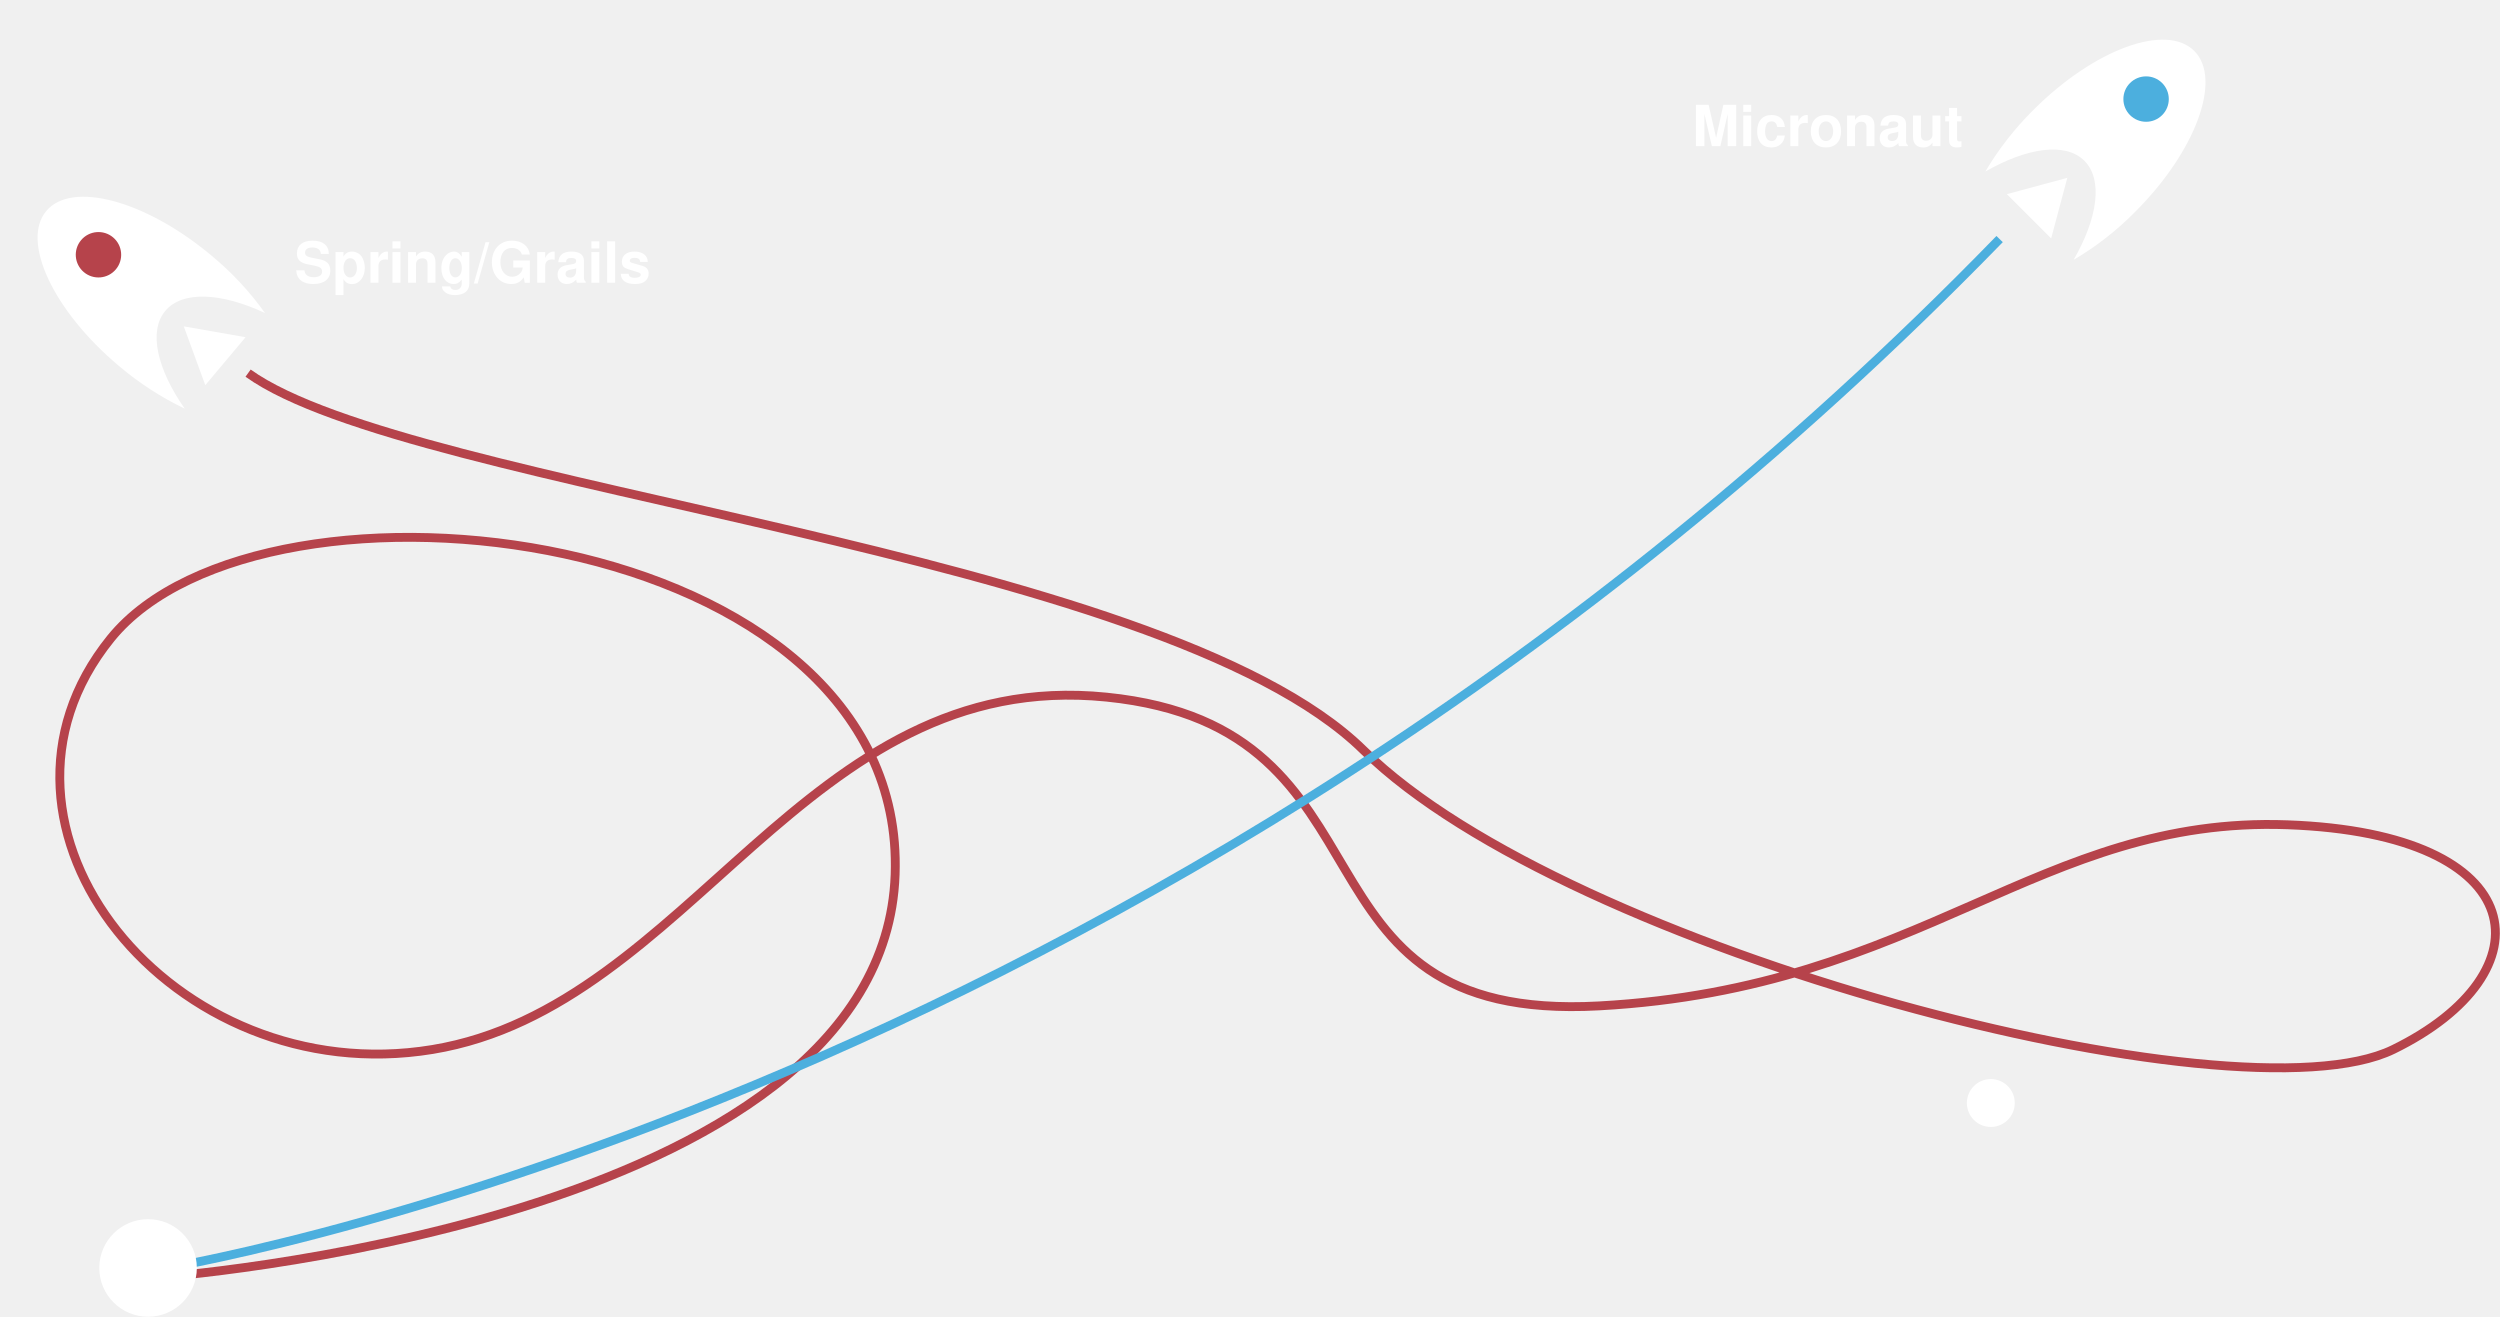
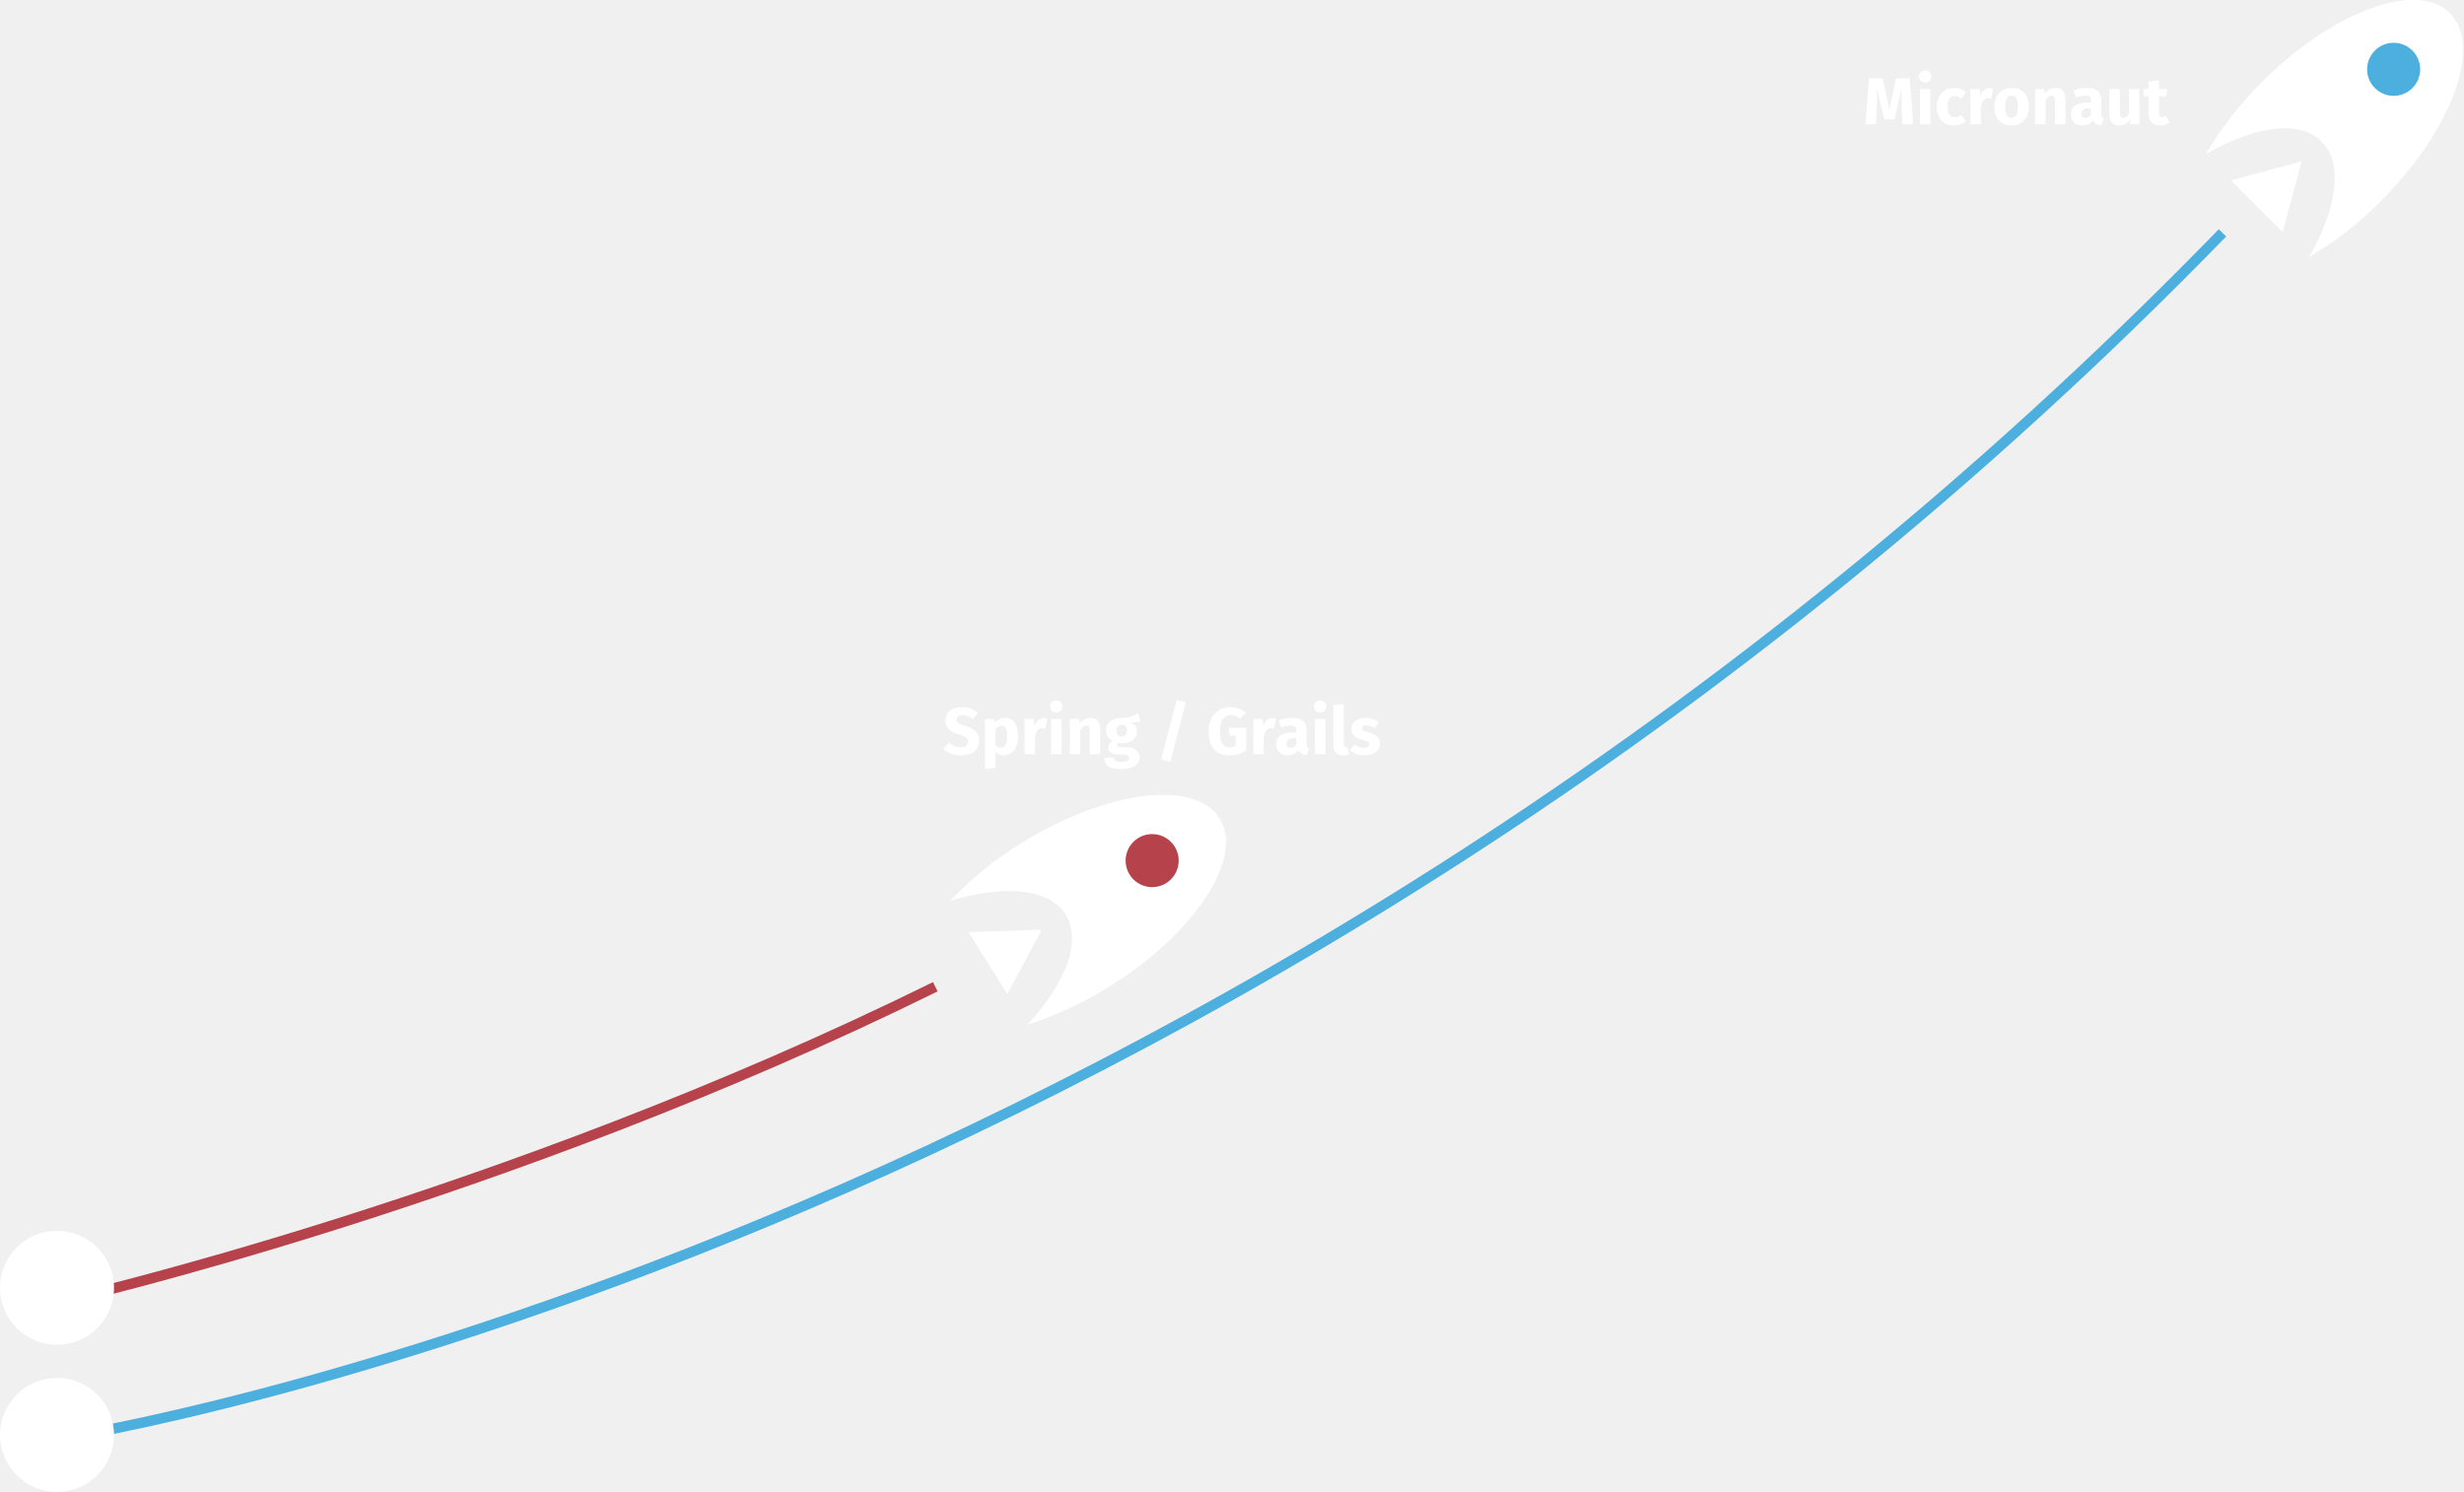
- <svg xmlns="http://www.w3.org/2000/svg" viewBox="313.021 2607.593 1409.57 742.407">
-   <defs>
-     <style>
-       .cls-1, .cls-5 {
-         fill: none;
-         stroke-width: 5px;
-       }
- 
-       .cls-1 {
-         stroke: #b6434b;
-       }
- 
-       .cls-2, .cls-6 {
-         fill: #fff;
-       }
- 
-       .cls-3 {
-         fill: #4cafde;
-       }
- 
-       .cls-4 {
-         fill: #b6434b;
-       }
- 
-       .cls-5 {
-         stroke: #4cafde;
-       }
- 
-       .cls-6 {
-         font-size: 32px;
-         font-family: Helvetica-Bold, Helvetica;
-         font-weight: 700;
-       }
-     </style>
-   </defs>
-   <g id="rocketspaths" transform="translate(0 -733)">
-     <path id="Path_365" data-name="Path 365" class="cls-1" d="M452.9,2718.049c92.008,66.061,514.122,99.6,628.982,212.656s492.053,211.866,580.484,168.7,80.037-121.666-59.624-126.706-205.857,92.082-388,102.115-107.347-156.844-277.87-174.092S703.069,3075.284,556.836,3099.4s-267.467-125.31-181.392-231.734,449.137-64.947,442.275,133.1S400,3228.059,400,3228.059" transform="translate(0 832.926)" />
-     <g id="Group_121" data-name="Group 121" transform="translate(1521.49 3340.593) rotate(45)">
-       <path id="Path_362" data-name="Path 362" class="cls-2" d="M40.6,101.2,23,131.8H58.3Z" />
-       <path id="Path_363" data-name="Path 363" class="cls-2" d="M40.6,87.6c15,0,28.2,17.6,35.2,43.8a168.875,168.875,0,0,0,5.4-43.8C81.2,39.2,63,0,40.6,0S0,39.2,0,87.6a173.3,173.3,0,0,0,5.4,43.8C12.5,105.2,25.6,87.6,40.6,87.6Z" />
-       <circle id="Ellipse_31" data-name="Ellipse 31" class="cls-3" cx="12.8" cy="12.8" r="12.8" transform="translate(27.8 25.6)" />
+ <svg xmlns="http://www.w3.org/2000/svg" width="1189px" height="720px" viewBox="0 0 1189 720" version="1.1">
+   <defs />
+   <g id="Page-1" stroke="none" stroke-width="1" fill="none" fill-rule="evenodd">
+     <g id="rocketspaths" transform="translate(-45, -24)">
+       <g id="bluerocket" transform="translate(1180.459, 76.89987) rotate(45) translate(-1180.459, -76.89987) translate(1138.959, 10.89987)" fill-rule="nonzero">
+         <polygon id="Path_362" fill="#FFFFFF" points="41.6 101.2 24 131.8 59.3 131.8" />
+         <path d="M41.6,87.6 C56.6,87.6 69.8,105.2 76.8,131.4 C80.508,117.099 82.324,102.373 82.2,87.6 C82.2,39.2 64,0 41.6,0 C19.2,0 1,39.2 1,87.6 C0.926,102.37 2.741,117.09 6.4,131.4 C13.5,105.2 26.6,87.6 41.6,87.6 Z" id="Path_363" fill="#FFFFFF" />
+         <circle id="Ellipse_31" fill="#4CAFDE" cx="41.6" cy="38.4" r="12.8" />
+       </g>
+       <g id="redrocket" transform="translate(577.6209, 454.0617) scale(-1, 1) rotate(-57.99) translate(-577.6209, -454.0617) translate(536.1166, 388.0549)" fill-rule="nonzero">
+         <polygon id="Path_362-2" fill="#FFFFFF" points="41.604 101.21 24.002 131.814 59.306 131.814" />
+         <path d="M41.604,87.609 C56.606,87.609 69.807,105.211 76.808,131.413 C80.516,117.111 82.332,102.384 82.208,87.609 C82.208,39.204 64.007,0 41.604,0 C19.202,0 1,39.204 1,87.609 C0.926,102.381 2.741,117.102 6.401,131.413 C13.501,105.211 26.603,87.609 41.604,87.609 Z" id="Path_363-2" fill="#FFFFFF" />
+         <circle id="Ellipse_31-2" fill="#B6434B" cx="41.604" cy="38.404" r="12.801" />
+       </g>
+       <path d="M1175.538,281.109 C581.445,635.349 18.814,573.074 18.814,573.074" id="Path_364" stroke="#4CAFDE" stroke-width="5.001" transform="translate(597.1756, 429.1984) rotate(-15.00891) translate(-597.1756, -429.1984) " />
+       <path d="M508.827,557.115 C280.566,602.564 64.393,594.574 64.393,594.574" id="Path_364-Copy" stroke="#B6434B" stroke-width="5.001" transform="translate(286.6103, 576.1146) rotate(-15.00891) translate(-286.6103, -576.1146) " />
+       <circle id="Ellipse_32" fill="#FFFFFF" fill-rule="nonzero" cx="72.5" cy="716.5" r="27.5" />
+       <circle id="Ellipse_33" fill="#FFFFFF" fill-rule="nonzero" cx="72.5" cy="645.5" r="27.5" />
+       <path d="M509.216,365.28 C510.88,365.28 512.325,365.515 513.552,365.984 C514.779,366.453 515.893,367.168 516.896,368.128 L514.464,370.976 C512.949,369.739 511.328,369.12 509.6,369.12 C508.683,369.12 507.957,369.307 507.424,369.68 C506.891,370.053 506.624,370.592 506.624,371.296 C506.624,371.787 506.741,372.187 506.976,372.496 C507.211,372.805 507.627,373.099 508.224,373.376 C508.821,373.653 509.717,373.984 510.912,374.368 C513.173,375.093 514.837,375.984 515.904,377.04 C516.971,378.096 517.504,379.595 517.504,381.536 C517.504,382.923 517.152,384.144 516.448,385.2 C515.744,386.256 514.731,387.077 513.408,387.664 C512.085,388.251 510.517,388.544 508.704,388.544 C506.891,388.544 505.285,388.256 503.888,387.68 C502.491,387.104 501.291,386.336 500.288,385.376 L502.944,382.464 C503.797,383.189 504.677,383.733 505.584,384.096 C506.491,384.459 507.477,384.64 508.544,384.64 C509.632,384.64 510.491,384.4 511.12,383.92 C511.749,383.44 512.064,382.773 512.064,381.92 C512.064,381.365 511.947,380.901 511.712,380.528 C511.477,380.155 511.072,379.819 510.496,379.52 C509.92,379.221 509.088,378.901 508,378.56 C505.547,377.813 503.803,376.896 502.768,375.808 C501.733,374.72 501.216,373.344 501.216,371.68 C501.216,370.4 501.557,369.275 502.24,368.304 C502.923,367.333 503.872,366.587 505.088,366.064 C506.304,365.541 507.68,365.28 509.216,365.28 Z M529.792,370.464 C531.968,370.464 533.584,371.248 534.64,372.816 C535.696,374.384 536.224,376.597 536.224,379.456 C536.224,381.205 535.952,382.768 535.408,384.144 C534.864,385.52 534.08,386.597 533.056,387.376 C532.032,388.155 530.837,388.544 529.472,388.544 C527.765,388.544 526.389,387.947 525.344,386.752 L525.344,394.56 L520.288,395.104 L520.288,371.008 L524.736,371.008 L524.992,372.896 C525.653,372.064 526.405,371.451 527.248,371.056 C528.091,370.661 528.939,370.464 529.792,370.464 Z M527.936,384.832 C529.963,384.832 530.976,383.061 530.976,379.52 C530.976,377.515 530.747,376.123 530.288,375.344 C529.829,374.565 529.131,374.176 528.192,374.176 C527.659,374.176 527.141,374.352 526.64,374.704 C526.139,375.056 525.707,375.541 525.344,376.16 L525.344,383.328 C526.027,384.331 526.891,384.832 527.936,384.832 Z M548.608,370.528 C549.227,370.528 549.792,370.603 550.304,370.752 L549.504,375.648 C548.864,375.499 548.352,375.424 547.968,375.424 C546.987,375.424 546.229,375.765 545.696,376.448 C545.163,377.131 544.747,378.155 544.448,379.52 L544.448,388 L539.392,388 L539.392,371.008 L543.808,371.008 L544.224,374.272 C544.608,373.099 545.189,372.181 545.968,371.52 C546.747,370.859 547.627,370.528 548.608,370.528 Z M557.28,388 L552.224,388 L552.224,371.008 L557.28,371.008 L557.28,388 Z M554.72,362.048 C555.595,362.048 556.315,362.32 556.88,362.864 C557.445,363.408 557.728,364.096 557.728,364.928 C557.728,365.76 557.445,366.448 556.88,366.992 C556.315,367.536 555.595,367.808 554.72,367.808 C553.845,367.808 553.131,367.536 552.576,366.992 C552.021,366.448 551.744,365.76 551.744,364.928 C551.744,364.096 552.021,363.408 552.576,362.864 C553.131,362.32 553.845,362.048 554.72,362.048 Z M571.2,370.464 C572.672,370.464 573.824,370.912 574.656,371.808 C575.488,372.704 575.904,373.963 575.904,375.584 L575.904,388 L570.848,388 L570.848,376.448 C570.848,375.595 570.715,375.003 570.448,374.672 C570.181,374.341 569.781,374.176 569.248,374.176 C568.224,374.176 567.243,374.912 566.304,376.384 L566.304,388 L561.248,388 L561.248,371.008 L565.664,371.008 L566.016,373.024 C566.763,372.171 567.557,371.531 568.4,371.104 C569.243,370.677 570.176,370.464 571.2,370.464 Z M595.36,372 C594.251,372.448 592.619,372.672 590.464,372.672 C591.573,373.141 592.384,373.717 592.896,374.4 C593.408,375.083 593.664,375.968 593.664,377.056 C593.664,378.144 593.376,379.12 592.8,379.984 C592.224,380.848 591.397,381.525 590.32,382.016 C589.243,382.507 587.979,382.752 586.528,382.752 C585.845,382.752 585.195,382.688 584.576,382.56 C584.405,382.645 584.272,382.779 584.176,382.96 C584.08,383.141 584.032,383.328 584.032,383.52 C584.032,383.84 584.155,384.091 584.4,384.272 C584.645,384.453 585.141,384.544 585.888,384.544 L588.448,384.544 C589.749,384.544 590.891,384.757 591.872,385.184 C592.853,385.611 593.611,386.197 594.144,386.944 C594.677,387.691 594.944,388.533 594.944,389.472 C594.944,391.243 594.181,392.624 592.656,393.616 C591.131,394.608 588.928,395.104 586.048,395.104 C583.979,395.104 582.347,394.885 581.152,394.448 C579.957,394.011 579.12,393.397 578.64,392.608 C578.16,391.819 577.92,390.827 577.92,389.632 L582.464,389.632 C582.464,390.144 582.565,390.549 582.768,390.848 C582.971,391.147 583.339,391.371 583.872,391.52 C584.405,391.669 585.173,391.744 586.176,391.744 C587.563,391.744 588.523,391.579 589.056,391.248 C589.589,390.917 589.856,390.443 589.856,389.824 C589.856,389.312 589.653,388.907 589.248,388.608 C588.843,388.309 588.235,388.16 587.424,388.16 L584.96,388.16 C583.211,388.16 581.904,387.845 581.04,387.216 C580.176,386.587 579.744,385.781 579.744,384.8 C579.744,384.181 579.925,383.579 580.288,382.992 C580.651,382.405 581.141,381.92 581.76,381.536 C580.693,380.96 579.92,380.283 579.44,379.504 C578.96,378.725 578.72,377.781 578.72,376.672 C578.72,374.773 579.403,373.264 580.768,372.144 C582.133,371.024 583.936,370.464 586.176,370.464 C587.883,370.507 589.328,370.336 590.512,369.952 C591.696,369.568 592.917,369.003 594.176,368.256 L595.36,372 Z M586.304,373.792 C585.515,373.792 584.891,374.043 584.432,374.544 C583.973,375.045 583.744,375.733 583.744,376.608 C583.744,377.525 583.973,378.235 584.432,378.736 C584.891,379.237 585.515,379.488 586.304,379.488 C587.136,379.488 587.771,379.243 588.208,378.752 C588.645,378.261 588.864,377.525 588.864,376.544 C588.864,374.709 588.011,373.792 586.304,373.792 Z M617.248,362.88 L609.728,391.584 L605.28,390.56 L612.832,361.888 L617.248,362.88 Z M638.816,365.28 C641.696,365.28 644.171,366.187 646.24,368 L643.52,370.848 C642.773,370.229 642.064,369.781 641.392,369.504 C640.72,369.227 639.947,369.088 639.072,369.088 C637.429,369.088 636.117,369.733 635.136,371.024 C634.155,372.315 633.664,374.272 633.664,376.896 C633.664,379.733 634.037,381.744 634.784,382.928 C635.531,384.112 636.693,384.704 638.272,384.704 C639.381,384.704 640.384,384.459 641.28,383.968 L641.28,378.944 L638.4,378.944 L637.888,375.232 L646.368,375.232 L646.368,386.208 C645.216,386.955 643.947,387.531 642.56,387.936 C641.173,388.341 639.755,388.544 638.304,388.544 C634.976,388.544 632.464,387.557 630.768,385.584 C629.072,383.611 628.224,380.715 628.224,376.896 C628.224,374.464 628.688,372.373 629.616,370.624 C630.544,368.875 631.813,367.547 633.424,366.64 C635.035,365.733 636.832,365.28 638.816,365.28 Z M659.008,370.528 C659.627,370.528 660.192,370.603 660.704,370.752 L659.904,375.648 C659.264,375.499 658.752,375.424 658.368,375.424 C657.387,375.424 656.629,375.765 656.096,376.448 C655.563,377.131 655.147,378.155 654.848,379.52 L654.848,388 L649.792,388 L649.792,371.008 L654.208,371.008 L654.624,374.272 C655.008,373.099 655.589,372.181 656.368,371.52 C657.147,370.859 658.027,370.528 659.008,370.528 Z M675.488,383.072 C675.488,383.712 675.579,384.181 675.76,384.48 C675.941,384.779 676.235,385.003 676.64,385.152 L675.584,388.448 C674.539,388.363 673.691,388.139 673.04,387.776 C672.389,387.413 671.872,386.827 671.488,386.016 C670.379,387.701 668.672,388.544 666.368,388.544 C664.683,388.544 663.339,388.053 662.336,387.072 C661.333,386.091 660.832,384.811 660.832,383.232 C660.832,381.376 661.515,379.957 662.88,378.976 C664.245,377.995 666.219,377.504 668.8,377.504 L670.528,377.504 L670.528,376.768 C670.528,375.765 670.315,375.077 669.888,374.704 C669.461,374.331 668.715,374.144 667.648,374.144 C667.093,374.144 666.421,374.224 665.632,374.384 C664.843,374.544 664.032,374.763 663.2,375.04 L662.048,371.712 C663.115,371.307 664.208,370.997 665.328,370.784 C666.448,370.571 667.488,370.464 668.448,370.464 C670.88,370.464 672.661,370.965 673.792,371.968 C674.923,372.971 675.488,374.475 675.488,376.48 L675.488,383.072 Z M667.84,384.928 C668.395,384.928 668.901,384.789 669.36,384.512 C669.819,384.235 670.208,383.84 670.528,383.328 L670.528,380.288 L669.28,380.288 C668.128,380.288 667.269,380.491 666.704,380.896 C666.139,381.301 665.856,381.931 665.856,382.784 C665.856,383.467 666.032,383.995 666.384,384.368 C666.736,384.741 667.221,384.928 667.84,384.928 Z M684.576,388 L679.52,388 L679.52,371.008 L684.576,371.008 L684.576,388 Z M682.016,362.048 C682.891,362.048 683.611,362.32 684.176,362.864 C684.741,363.408 685.024,364.096 685.024,364.928 C685.024,365.76 684.741,366.448 684.176,366.992 C683.611,367.536 682.891,367.808 682.016,367.808 C681.141,367.808 680.427,367.536 679.872,366.992 C679.317,366.448 679.04,365.76 679.04,364.928 C679.04,364.096 679.317,363.408 679.872,362.864 C680.427,362.32 681.141,362.048 682.016,362.048 Z M693.056,388.544 C691.584,388.544 690.437,388.123 689.616,387.28 C688.795,386.437 688.384,385.237 688.384,383.68 L688.384,364.256 L693.44,363.712 L693.44,383.488 C693.44,384.192 693.728,384.544 694.304,384.544 C694.603,384.544 694.88,384.491 695.136,384.384 L696.128,387.968 C695.211,388.352 694.187,388.544 693.056,388.544 Z M704.032,370.464 C705.248,370.464 706.389,370.645 707.456,371.008 C708.523,371.371 709.461,371.883 710.272,372.544 L708.416,375.392 C707.029,374.517 705.632,374.08 704.224,374.08 C703.563,374.08 703.056,374.192 702.704,374.416 C702.352,374.64 702.176,374.955 702.176,375.36 C702.176,375.68 702.256,375.941 702.416,376.144 C702.576,376.347 702.901,376.555 703.392,376.768 C703.883,376.981 704.64,377.237 705.664,377.536 C707.435,378.048 708.752,378.715 709.616,379.536 C710.48,380.357 710.912,381.493 710.912,382.944 C710.912,384.096 710.581,385.093 709.92,385.936 C709.259,386.779 708.352,387.424 707.2,387.872 C706.048,388.32 704.768,388.544 703.36,388.544 C701.931,388.544 700.603,388.32 699.376,387.872 C698.149,387.424 697.109,386.805 696.256,386.016 L698.72,383.264 C700.149,384.373 701.653,384.928 703.232,384.928 C704,384.928 704.603,384.789 705.04,384.512 C705.477,384.235 705.696,383.84 705.696,383.328 C705.696,382.923 705.611,382.603 705.44,382.368 C705.269,382.133 704.939,381.915 704.448,381.712 C703.957,381.509 703.179,381.259 702.112,380.96 C700.427,380.469 699.168,379.787 698.336,378.912 C697.504,378.037 697.088,376.949 697.088,375.648 C697.088,374.667 697.371,373.787 697.936,373.008 C698.501,372.229 699.312,371.611 700.368,371.152 C701.424,370.693 702.645,370.464 704.032,370.464 Z" id="Spring-/-Grails" fill="#FFFFFF" />
+       <path d="M968.205,84 L963.053,84 L962.669,75.328 C962.562,73.259 962.509,71.413 962.509,69.792 C962.509,68.555 962.541,67.381 962.605,66.272 L959.181,81.664 L954.221,81.664 L950.573,66.272 C950.701,68.128 950.765,69.877 950.765,71.52 C950.765,72.757 950.733,74.048 950.669,75.392 L950.285,84 L945.165,84 L946.829,61.824 L953.453,61.824 L956.781,76.864 L959.885,61.824 L966.541,61.824 L968.205,84 Z M976.525,84 L971.469,84 L971.469,67.008 L976.525,67.008 L976.525,84 Z M973.965,58.048 C974.84,58.048 975.56,58.32 976.125,58.864 C976.69,59.408 976.973,60.096 976.973,60.928 C976.973,61.76 976.69,62.448 976.125,62.992 C975.56,63.536 974.84,63.808 973.965,63.808 C973.09,63.808 972.376,63.536 971.821,62.992 C971.266,62.448 970.989,61.76 970.989,60.928 C970.989,60.096 971.266,59.408 971.821,58.864 C972.376,58.32 973.09,58.048 973.965,58.048 Z M987.853,66.464 C989.026,66.464 990.082,66.635 991.021,66.976 C991.96,67.317 992.845,67.84 993.677,68.544 L991.501,71.552 C990.434,70.741 989.357,70.336 988.269,70.336 C987.138,70.336 986.285,70.752 985.709,71.584 C985.133,72.416 984.845,73.76 984.845,75.616 C984.845,77.408 985.133,78.677 985.709,79.424 C986.285,80.171 987.117,80.544 988.205,80.544 C988.781,80.544 989.304,80.453 989.773,80.272 C990.242,80.091 990.808,79.797 991.469,79.392 L993.677,82.528 C991.992,83.872 990.082,84.544 987.949,84.544 C986.221,84.544 984.728,84.176 983.469,83.44 C982.21,82.704 981.24,81.669 980.557,80.336 C979.874,79.003 979.533,77.44 979.533,75.648 C979.533,73.856 979.874,72.267 980.557,70.88 C981.24,69.493 982.21,68.411 983.469,67.632 C984.728,66.853 986.189,66.464 987.853,66.464 Z M1005.037,66.528 C1005.656,66.528 1006.221,66.603 1006.733,66.752 L1005.933,71.648 C1005.293,71.499 1004.781,71.424 1004.397,71.424 C1003.416,71.424 1002.658,71.765 1002.125,72.448 C1001.592,73.131 1001.176,74.155 1000.877,75.52 L1000.877,84 L995.821,84 L995.821,67.008 L1000.237,67.008 L1000.653,70.272 C1001.037,69.099 1001.618,68.181 1002.397,67.52 C1003.176,66.859 1004.056,66.528 1005.037,66.528 Z M1015.693,66.464 C1018.296,66.464 1020.333,67.259 1021.805,68.848 C1023.277,70.437 1024.013,72.661 1024.013,75.52 C1024.013,77.333 1023.677,78.917 1023.005,80.272 C1022.333,81.627 1021.373,82.677 1020.125,83.424 C1018.877,84.171 1017.4,84.544 1015.693,84.544 C1013.112,84.544 1011.08,83.749 1009.597,82.16 C1008.114,80.571 1007.373,78.347 1007.373,75.488 C1007.373,73.675 1007.709,72.091 1008.381,70.736 C1009.053,69.381 1010.013,68.331 1011.261,67.584 C1012.509,66.837 1013.986,66.464 1015.693,66.464 Z M1015.693,70.176 C1014.669,70.176 1013.901,70.608 1013.389,71.472 C1012.877,72.336 1012.621,73.675 1012.621,75.488 C1012.621,77.344 1012.872,78.699 1013.373,79.552 C1013.874,80.405 1014.648,80.832 1015.693,80.832 C1016.717,80.832 1017.485,80.4 1017.997,79.536 C1018.509,78.672 1018.765,77.333 1018.765,75.52 C1018.765,73.664 1018.514,72.309 1018.013,71.456 C1017.512,70.603 1016.738,70.176 1015.693,70.176 Z M1036.973,66.464 C1038.445,66.464 1039.597,66.912 1040.429,67.808 C1041.261,68.704 1041.677,69.963 1041.677,71.584 L1041.677,84 L1036.621,84 L1036.621,72.448 C1036.621,71.595 1036.488,71.003 1036.221,70.672 C1035.954,70.341 1035.554,70.176 1035.021,70.176 C1033.997,70.176 1033.016,70.912 1032.077,72.384 L1032.077,84 L1027.021,84 L1027.021,67.008 L1031.437,67.008 L1031.789,69.024 C1032.536,68.171 1033.33,67.531 1034.173,67.104 C1035.016,66.677 1035.949,66.464 1036.973,66.464 Z M1058.989,79.072 C1058.989,79.712 1059.08,80.181 1059.261,80.48 C1059.442,80.779 1059.736,81.003 1060.141,81.152 L1059.085,84.448 C1058.04,84.363 1057.192,84.139 1056.541,83.776 C1055.89,83.413 1055.373,82.827 1054.989,82.016 C1053.88,83.701 1052.173,84.544 1049.869,84.544 C1048.184,84.544 1046.84,84.053 1045.837,83.072 C1044.834,82.091 1044.333,80.811 1044.333,79.232 C1044.333,77.376 1045.016,75.957 1046.381,74.976 C1047.746,73.995 1049.72,73.504 1052.301,73.504 L1054.029,73.504 L1054.029,72.768 C1054.029,71.765 1053.816,71.077 1053.389,70.704 C1052.962,70.331 1052.216,70.144 1051.149,70.144 C1050.594,70.144 1049.922,70.224 1049.133,70.384 C1048.344,70.544 1047.533,70.763 1046.701,71.04 L1045.549,67.712 C1046.616,67.307 1047.709,66.997 1048.829,66.784 C1049.949,66.571 1050.989,66.464 1051.949,66.464 C1054.381,66.464 1056.162,66.965 1057.293,67.968 C1058.424,68.971 1058.989,70.475 1058.989,72.48 L1058.989,79.072 Z M1051.341,80.928 C1051.896,80.928 1052.402,80.789 1052.861,80.512 C1053.32,80.235 1053.709,79.84 1054.029,79.328 L1054.029,76.288 L1052.781,76.288 C1051.629,76.288 1050.77,76.491 1050.205,76.896 C1049.64,77.301 1049.357,77.931 1049.357,78.784 C1049.357,79.467 1049.533,79.995 1049.885,80.368 C1050.237,80.741 1050.722,80.928 1051.341,80.928 Z M1077.357,84 L1072.973,84 L1072.749,81.856 C1071.512,83.648 1069.794,84.544 1067.597,84.544 C1066.04,84.544 1064.861,84.075 1064.061,83.136 C1063.261,82.197 1062.861,80.885 1062.861,79.2 L1062.861,67.008 L1067.917,67.008 L1067.917,78.56 C1067.917,79.392 1068.05,79.973 1068.317,80.304 C1068.584,80.635 1068.994,80.8 1069.549,80.8 C1070.616,80.8 1071.533,80.139 1072.301,78.816 L1072.301,67.008 L1077.357,67.008 L1077.357,84 Z M1091.981,83.2 C1091.362,83.627 1090.642,83.957 1089.821,84.192 C1089,84.427 1088.184,84.544 1087.373,84.544 C1083.661,84.523 1081.805,82.475 1081.805,78.4 L1081.805,70.528 L1079.405,70.528 L1079.405,67.008 L1081.805,67.008 L1081.805,63.328 L1086.861,62.752 L1086.861,67.008 L1090.765,67.008 L1090.221,70.528 L1086.861,70.528 L1086.861,78.336 C1086.861,79.125 1086.989,79.691 1087.245,80.032 C1087.501,80.373 1087.906,80.544 1088.461,80.544 C1089.058,80.544 1089.666,80.352 1090.285,79.968 L1091.981,83.2 Z" id="Micronaut" fill="#FFFFFF" />
    </g>
-     <g id="redrocket" transform="matrix(0.643, -0.766, 0.766, 0.643, 313.021, 3490.642)">
-       <path id="Path_362-2" data-name="Path 362" class="cls-2" d="M40.6,101.2,23,131.8H58.3Z" />
-       <path id="Path_363-2" data-name="Path 363" class="cls-2" d="M40.6,87.6c15,0,28.2,17.6,35.2,43.8a168.875,168.875,0,0,0,5.4-43.8C81.2,39.2,63,0,40.6,0S0,39.2,0,87.6a173.3,173.3,0,0,0,5.4,43.8C12.5,105.2,25.6,87.6,40.6,87.6Z" />
-       <circle id="Ellipse_31-2" data-name="Ellipse 31" class="cls-4" cx="12.8" cy="12.8" r="12.8" transform="translate(27.8 25.6)" />
-     </g>
-     <path id="Path_364" data-name="Path 364" class="cls-5" d="M1563.1,3077.27C969.078,3431.468,406.513,3369.2,406.513,3369.2" transform="matrix(0.966, -0.259, 0.259, 0.966, -866.511, 907.583)" />
-     <circle id="Ellipse_32" data-name="Ellipse 32" class="cls-2" cx="27.5" cy="27.5" r="27.5" transform="translate(369 4028)" />
-     <circle id="Ellipse_33" data-name="Ellipse 33" class="cls-2" cx="13.5" cy="13.5" r="13.5" transform="translate(1422 3949)" />
-     <text id="Spring_Grails" data-name="Spring/Grails" class="cls-6" transform="translate(479 3475)">
-       <tspan x="0" y="25">Spring/Grails</tspan>
-     </text>
-     <text id="Micronaut" class="cls-6" transform="translate(1160 3398)">
-       <tspan x="107.109" y="25">Micronaut</tspan>
-     </text>
  </g>
</svg>
